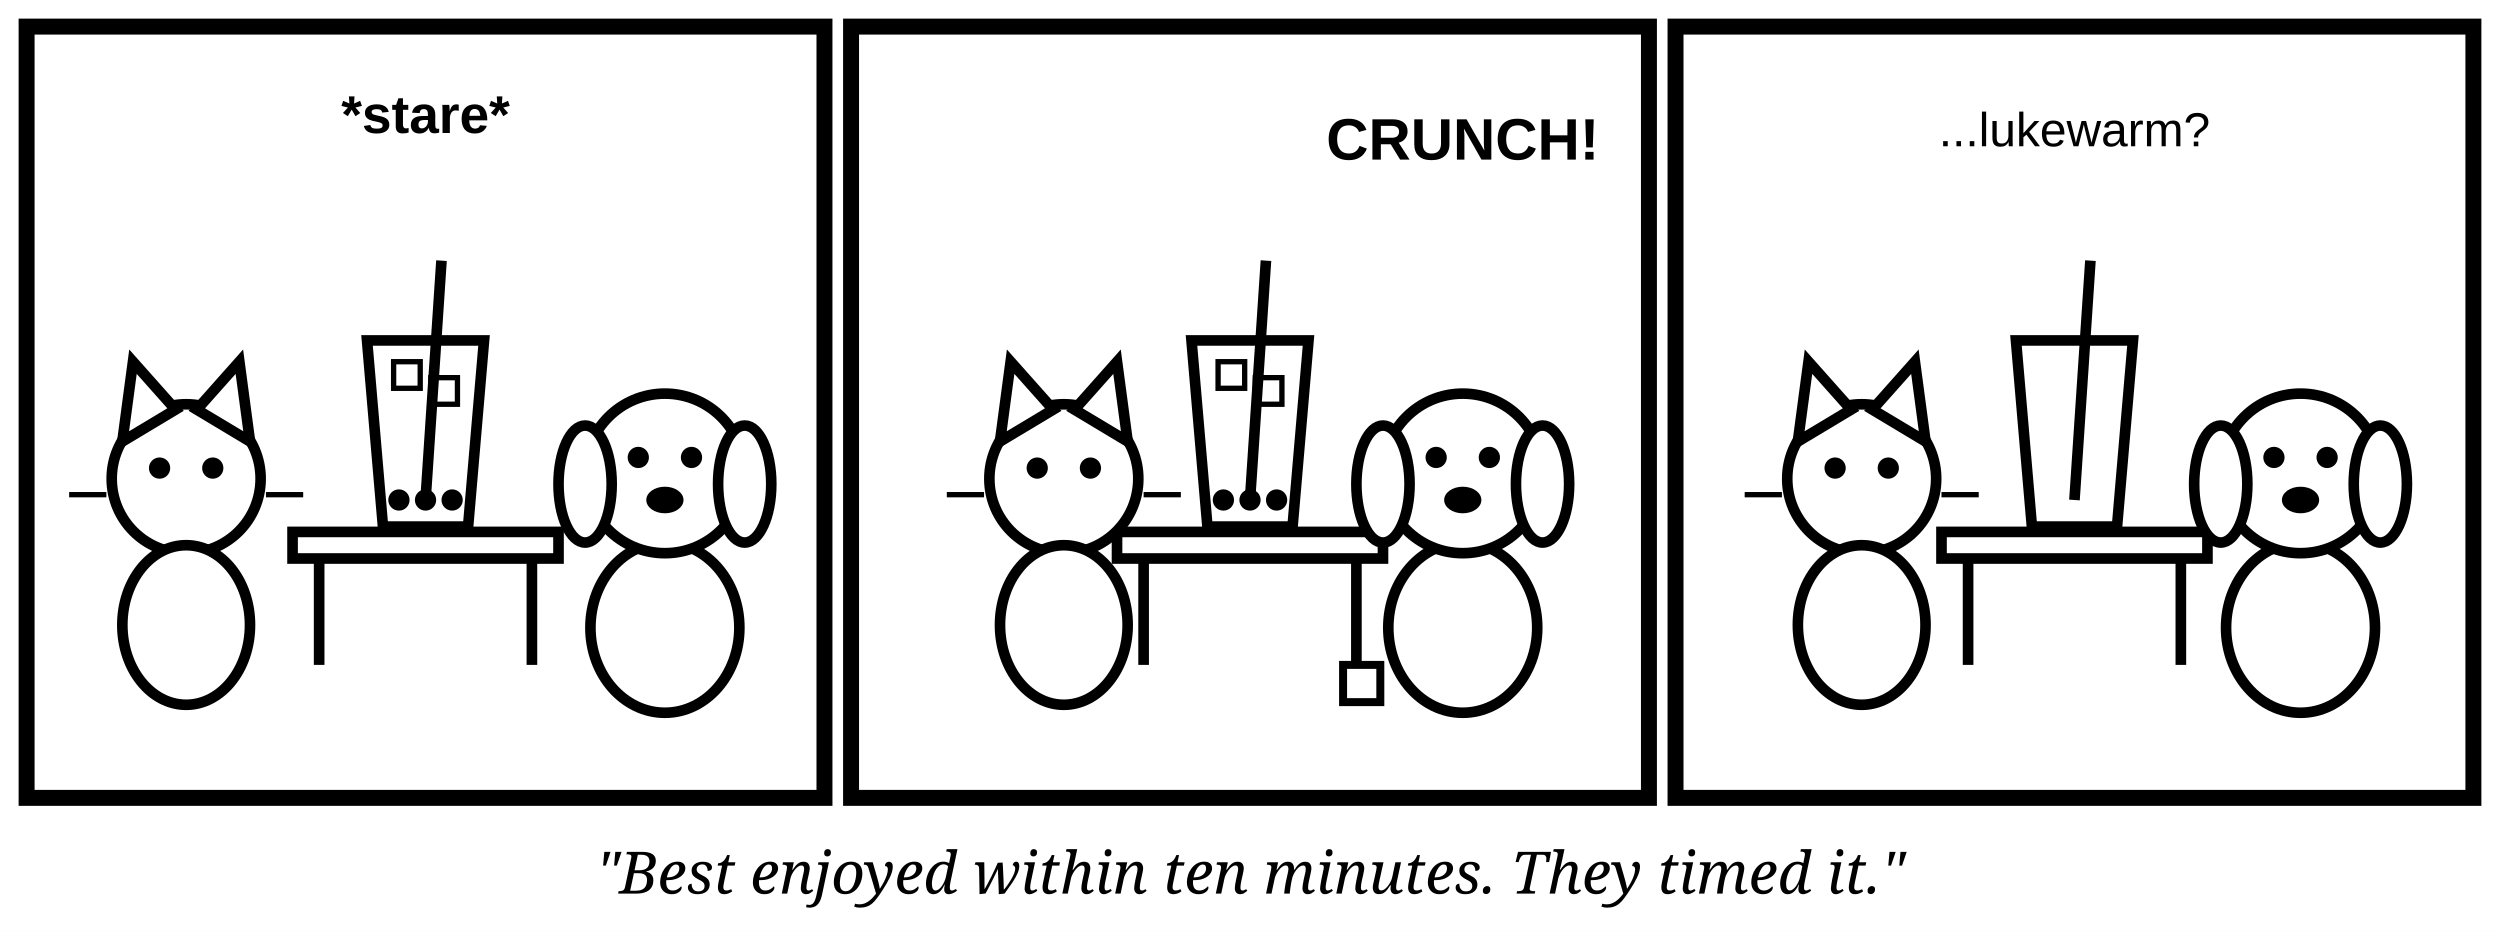
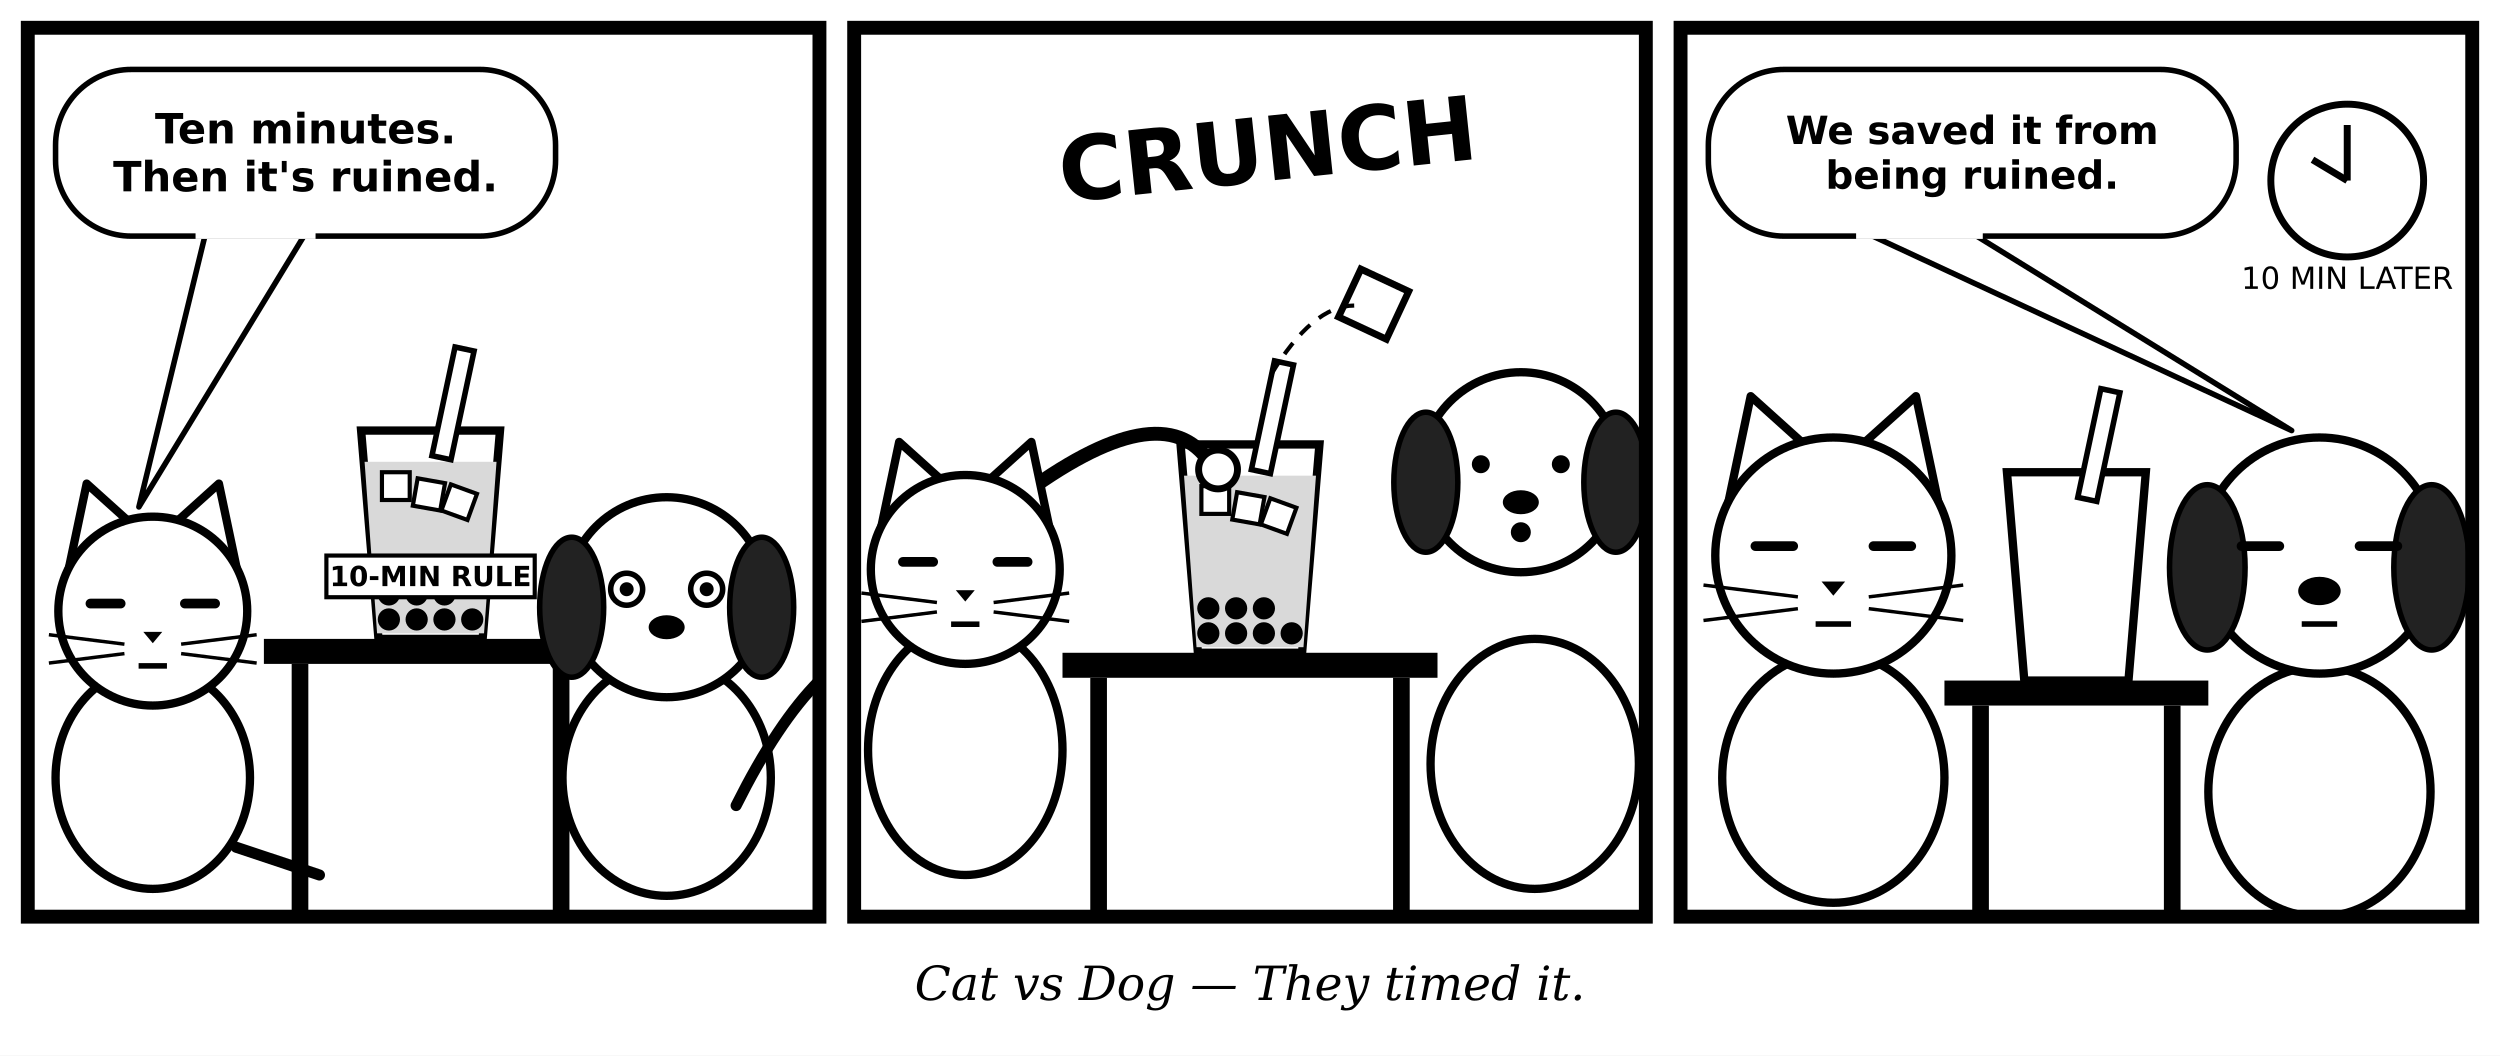
- <svg xmlns="http://www.w3.org/2000/svg" width="940" height="350" viewBox="0 0 940 350">
-   <rect width="940" height="350" fill="#fff" />
-   <g transform="translate(10,10)">
-     <rect width="300" height="290" fill="#fff" stroke="#000" stroke-width="6" />
-     <rect x="100" y="190" width="100" height="10" fill="#fff" stroke="#000" stroke-width="4" />
-     <path d="M110 200v40M190 200v40" stroke="#000" stroke-width="4" />
-     <g stroke="#000" stroke-width="4" fill="#fff">
-       <path d="M128 118 L134 188 L166 188 L172 118 Z" />
-       <line x1="156" y1="88" x2="150" y2="178" />
-     </g>
-     <circle cx="140" cy="178" r="4" />
-     <circle cx="150" cy="178" r="4" />
-     <circle cx="160" cy="178" r="4" />
-     <rect x="138" y="126" width="10" height="10" fill="none" stroke="#000" stroke-width="2" />
-     <rect x="152" y="132" width="10" height="10" fill="none" stroke="#000" stroke-width="2" />
-     <g stroke="#000" stroke-width="4" fill="#fff">
-       <circle cx="60" cy="170" r="28" />
-       <polygon points="36,156 40,126 56,144" />
-       <polygon points="84,156 80,126 64,144" />
-       <ellipse cx="60" cy="225" rx="24" ry="30" />
-     </g>
-     <circle cx="50" cy="166" r="4" />
-     <circle cx="70" cy="166" r="4" />
-     <path d="M30 176h-14M90 176h14" stroke="#000" stroke-width="2" />
-     <g stroke="#000" stroke-width="4" fill="#fff">
-       <ellipse cx="240" cy="226" rx="28" ry="32" />
-       <circle cx="240" cy="168" r="30" />
-       <ellipse cx="210" cy="172" rx="10" ry="22" />
-       <ellipse cx="270" cy="172" rx="10" ry="22" />
-     </g>
-     <circle cx="230" cy="162" r="4" />
-     <circle cx="250" cy="162" r="4" />
-     <ellipse cx="240" cy="178" rx="7" ry="5" />
-     <text x="150" y="40" font-size="20" text-anchor="middle" font-family="Arial" font-weight="bold">*stare*</text>
+ <svg xmlns="http://www.w3.org/2000/svg" width="1800" height="760" viewBox="0 0 1800 760">
+   <rect width="1800" height="760" fill="#fff" />
+   <g>
+     <rect x="20" y="20" width="570" height="640" fill="#fff" />
+     <svg x="20" y="20" width="570" height="640" overflow="hidden">
+       <rect x="170" y="440" width="240" height="18" fill="#000" />
+       <rect x="190" y="458" width="12" height="200" fill="#000" />
+       <rect x="378" y="458" width="12" height="200" fill="#000" />
+       <path d="M240,290 L252.5,440 L327.5,440 L340,290 Z" fill="#fff" stroke="#000" stroke-width="6" />
+       <path d="M242.5,312.5 L251.5,436 L328.5,436 L337.5,312.5 Z" fill="#d9d9d9" />
+       <circle cx="260" cy="426" r="8" fill="#000" />
+       <circle cx="280" cy="426" r="8" fill="#000" />
+       <circle cx="300" cy="426" r="8" fill="#000" />
+       <circle cx="320" cy="426" r="8" fill="#000" />
+       <circle cx="260" cy="408" r="8" fill="#000" />
+       <circle cx="280" cy="408" r="8" fill="#000" />
+       <circle cx="300" cy="408" r="8" fill="#000" />
+       <rect x="255" y="320.0" width="20" height="20" fill="#fff" stroke="#000" stroke-width="3" transform="rotate(0 265 335.0)" />
+       <rect x="279" y="326.0" width="20" height="20" fill="#fff" stroke="#000" stroke-width="3" transform="rotate(10 289 335.0)" />
+       <rect x="303" y="332.0" width="20" height="20" fill="#fff" stroke="#000" stroke-width="3" transform="rotate(20 313 335.0)" />
+       <rect x="295" y="230" width="14" height="80" fill="#fff" stroke="#000" stroke-width="4" transform="rotate(12 302 290)" />
+       <rect x="215" y="380" width="150" height="30" fill="#fff" stroke="#000" stroke-width="3" />
+       <text x="290" y="402" font-size="20" text-anchor="middle" font-family="DejaVu Sans" font-weight="bold">10-MIN RULE</text>
+       <ellipse cx="90" cy="540" rx="70" ry="80" fill="#fff" stroke="#000" stroke-width="6" />
+       <path d="M28.8,392.8 L42.4,328.2 L76.4,358.8 Z M151.2,392.8 L137.6,328.2 L103.6,358.8 Z" fill="#fff" stroke="#000" stroke-width="6" stroke-linejoin="round" />
+       <circle cx="90" cy="420" r="68" fill="#fff" stroke="#000" stroke-width="6" />
+       <path d="M83.2,434.96 L96.8,434.96 L90,443.12 Z" fill="#000" />
+       <path d="M69.6,443.8 L15.2,437.0 M69.6,450.6 L15.2,457.4" stroke="#000" stroke-width="2.5" />
+       <path d="M110.4,443.8 L164.8,437.0 M110.4,450.6 L164.8,457.4" stroke="#000" stroke-width="2.5" />
+       <line x1="45.12" y1="414.56" x2="66.88" y2="414.56" stroke="#000" stroke-width="7" stroke-linecap="round" />
+       <line x1="113.12" y1="414.56" x2="134.88" y2="414.56" stroke="#000" stroke-width="7" stroke-linecap="round" />
+       <line x1="79.8" y1="459.44" x2="100.2" y2="459.44" stroke="#000" stroke-width="4" />
+       <path d="M150,590 q30,10 60,20" fill="none" stroke="#000" stroke-width="8" stroke-linecap="round" />
+       <ellipse cx="460" cy="540" rx="75" ry="85" fill="#fff" stroke="#000" stroke-width="6" />
+       <path d="M510,560 q30,-60 60,-90" fill="none" stroke="#000" stroke-width="8" stroke-linecap="round" />
+       <circle cx="460" cy="410" r="72" fill="#fff" stroke="#000" stroke-width="6" />
+       <ellipse cx="391.6" cy="417.2" rx="23.04" ry="50.4" fill="#222" stroke="#000" stroke-width="4" />
+       <ellipse cx="528.4" cy="417.2" rx="23.04" ry="50.4" fill="#222" stroke="#000" stroke-width="4" />
+       <ellipse cx="460" cy="431.6" rx="12.96" ry="8.64" fill="#000" />
+       <circle cx="431.2" cy="404.24" r="11.52" fill="#fff" stroke="#000" stroke-width="4" />
+       <circle cx="431.2" cy="404.24" r="5.04" fill="#000" />
+       <circle cx="488.8" cy="404.24" r="11.52" fill="#fff" stroke="#000" stroke-width="4" />
+       <circle cx="488.8" cy="404.24" r="5.04" fill="#000" />
+       <path d="M128.0,148 L80,345 L200.0,148" fill="#fff" stroke="#000" stroke-width="4" stroke-linejoin="round" />
+       <rect x="20" y="30" width="360" height="120" rx="54.545" fill="#fff" stroke="#000" stroke-width="4" />
+       <rect x="120.8" y="142" width="86.4" height="10" fill="#fff" />
+       <text x="200.0" y="83.25" font-size="30" text-anchor="middle" font-family="Comic Sans MS, Comic Neue, DejaVu Sans" font-weight="bold">Ten minutes.</text>
+       <text x="200.0" y="117.75" font-size="30" text-anchor="middle" font-family="Comic Sans MS, Comic Neue, DejaVu Sans" font-weight="bold">Then it's ruined.</text>
+     </svg>
+     <rect x="20" y="20" width="570" height="640" fill="none" stroke="#000" stroke-width="10" />
  </g>
-   <g transform="translate(320,10)">
-     <rect width="300" height="290" fill="#fff" stroke="#000" stroke-width="6" />
-     <rect x="100" y="190" width="100" height="10" fill="#fff" stroke="#000" stroke-width="4" />
-     <path d="M110 200v40M190 200v40" stroke="#000" stroke-width="4" />
-     <g stroke="#000" stroke-width="4" fill="#fff">
-       <path d="M128 118 L134 188 L166 188 L172 118 Z" />
-       <line x1="156" y1="88" x2="150" y2="178" />
-     </g>
-     <circle cx="140" cy="178" r="4" />
-     <circle cx="150" cy="178" r="4" />
-     <circle cx="160" cy="178" r="4" />
-     <rect x="138" y="126" width="10" height="10" fill="none" stroke="#000" stroke-width="2" />
-     <rect x="152" y="132" width="10" height="10" fill="none" stroke="#000" stroke-width="2" />
-     <g stroke="#000" stroke-width="4" fill="#fff">
-       <circle cx="80" cy="170" r="28" />
-       <polygon points="56,156 60,126 76,144" />
-       <polygon points="104,156 100,126 84,144" />
-       <ellipse cx="80" cy="225" rx="24" ry="30" />
-     </g>
-     <circle cx="70" cy="166" r="4" />
-     <circle cx="90" cy="166" r="4" />
-     <path d="M50 176h-14M110 176h14" stroke="#000" stroke-width="2" />
-     <g stroke="#000" stroke-width="4" fill="#fff">
-       <ellipse cx="230" cy="226" rx="28" ry="32" />
-       <circle cx="230" cy="168" r="30" />
-       <ellipse cx="200" cy="172" rx="10" ry="22" />
-       <ellipse cx="260" cy="172" rx="10" ry="22" />
-     </g>
-     <circle cx="220" cy="162" r="4" />
-     <circle cx="240" cy="162" r="4" />
-     <ellipse cx="230" cy="178" rx="7" ry="5" />
-     <rect x="185" y="240" width="14" height="14" fill="#fff" stroke="#000" stroke-width="3" />
-     <text x="230" y="50" font-size="22" text-anchor="middle" font-family="Arial" font-weight="bold">CRUNCH!</text>
+   <g>
+     <rect x="615" y="20" width="570" height="640" fill="#fff" />
+     <svg x="615" y="20" width="570" height="640" overflow="hidden">
+       <rect x="150" y="450" width="270" height="18" fill="#000" />
+       <rect x="170" y="468" width="12" height="200" fill="#000" />
+       <rect x="388" y="468" width="12" height="200" fill="#000" />
+       <path d="M235,300 L247.5,450 L322.5,450 L335,300 Z" fill="#fff" stroke="#000" stroke-width="6" />
+       <path d="M237.5,322.5 L246.5,446 L323.5,446 L332.5,322.5 Z" fill="#d9d9d9" />
+       <circle cx="255" cy="436" r="8" fill="#000" />
+       <circle cx="275" cy="436" r="8" fill="#000" />
+       <circle cx="295" cy="436" r="8" fill="#000" />
+       <circle cx="315" cy="436" r="8" fill="#000" />
+       <circle cx="255" cy="418" r="8" fill="#000" />
+       <circle cx="275" cy="418" r="8" fill="#000" />
+       <circle cx="295" cy="418" r="8" fill="#000" />
+       <rect x="250" y="330.0" width="20" height="20" fill="#fff" stroke="#000" stroke-width="3" transform="rotate(0 260 345.0)" />
+       <rect x="274" y="336.0" width="20" height="20" fill="#fff" stroke="#000" stroke-width="3" transform="rotate(10 284 345.0)" />
+       <rect x="298" y="342.0" width="20" height="20" fill="#fff" stroke="#000" stroke-width="3" transform="rotate(20 308 345.0)" />
+       <rect x="290" y="240" width="14" height="80" fill="#fff" stroke="#000" stroke-width="4" transform="rotate(12 297 300)" />
+       <path d="M130,330 Q230,260 260,320" fill="none" stroke="#000" stroke-width="10" stroke-linecap="round" />
+       <circle cx="262" cy="318" r="14" fill="#fff" stroke="#000" stroke-width="5" />
+       <rect x="355" y="180" width="38" height="38" fill="#fff" stroke="#000" stroke-width="5" transform="rotate(25 374 199)" />
+       <path d="M300,250 q30,-50 60,-50" fill="none" stroke="#000" stroke-width="3" stroke-dasharray="10 8" />
+       <ellipse cx="80" cy="520" rx="70" ry="90" fill="#fff" stroke="#000" stroke-width="6" />
+       <path d="M18.8,362.8 L32.4,298.2 L66.4,328.8 Z M141.2,362.8 L127.6,298.2 L93.6,328.8 Z" fill="#fff" stroke="#000" stroke-width="6" stroke-linejoin="round" />
+       <circle cx="80" cy="390" r="68" fill="#fff" stroke="#000" stroke-width="6" />
+       <path d="M73.2,404.96 L86.8,404.96 L80,413.12 Z" fill="#000" />
+       <path d="M59.6,413.8 L5.2,407.0 M59.6,420.6 L5.2,427.4" stroke="#000" stroke-width="2.5" />
+       <path d="M100.4,413.8 L154.8,407.0 M100.4,420.6 L154.8,427.4" stroke="#000" stroke-width="2.5" />
+       <line x1="35.12" y1="384.56" x2="56.88" y2="384.56" stroke="#000" stroke-width="7" stroke-linecap="round" />
+       <line x1="103.12" y1="384.56" x2="124.88" y2="384.56" stroke="#000" stroke-width="7" stroke-linecap="round" />
+       <line x1="69.8" y1="429.44" x2="90.2" y2="429.44" stroke="#000" stroke-width="4" />
+       <ellipse cx="490" cy="530" rx="75" ry="90" fill="#fff" stroke="#000" stroke-width="6" />
+       <circle cx="480" cy="320" r="72" fill="#fff" stroke="#000" stroke-width="6" />
+       <ellipse cx="411.6" cy="327.2" rx="23.04" ry="50.4" fill="#222" stroke="#000" stroke-width="4" />
+       <ellipse cx="548.4" cy="327.2" rx="23.04" ry="50.4" fill="#222" stroke="#000" stroke-width="4" />
+       <ellipse cx="480" cy="341.6" rx="12.96" ry="8.64" fill="#000" />
+       <circle cx="451.2" cy="314.24" r="6.48" fill="#000" />
+       <circle cx="508.8" cy="314.24" r="6.48" fill="#000" />
+       <circle cx="480" cy="363.2" r="7.2" fill="#000" />
+       <text x="300" y="110" font-size="64" text-anchor="middle" font-family="DejaVu Sans" font-weight="bold" transform="rotate(-6 300 110)">CRUNCH</text>
+     </svg>
+     <rect x="615" y="20" width="570" height="640" fill="none" stroke="#000" stroke-width="10" />
  </g>
-   <g transform="translate(630,10)">
-     <rect width="300" height="290" fill="#fff" stroke="#000" stroke-width="6" />
-     <rect x="100" y="190" width="100" height="10" fill="#fff" stroke="#000" stroke-width="4" />
-     <path d="M110 200v40M190 200v40" stroke="#000" stroke-width="4" />
-     <g stroke="#000" stroke-width="4" fill="#fff">
-       <path d="M128 118 L134 188 L166 188 L172 118 Z" />
-       <line x1="156" y1="88" x2="150" y2="178" />
-     </g>
-     <g stroke="#000" stroke-width="4" fill="#fff">
-       <circle cx="70" cy="170" r="28" />
-       <polygon points="46,156 50,126 66,144" />
-       <polygon points="94,156 90,126 74,144" />
-       <ellipse cx="70" cy="225" rx="24" ry="30" />
-     </g>
-     <circle cx="60" cy="166" r="4" />
-     <circle cx="80" cy="166" r="4" />
-     <path d="M40 176h-14M100 176h14" stroke="#000" stroke-width="2" />
-     <g stroke="#000" stroke-width="4" fill="#fff">
-       <ellipse cx="235" cy="226" rx="28" ry="32" />
-       <circle cx="235" cy="168" r="30" />
-       <ellipse cx="205" cy="172" rx="10" ry="22" />
-       <ellipse cx="265" cy="172" rx="10" ry="22" />
-     </g>
-     <circle cx="225" cy="162" r="4" />
-     <circle cx="245" cy="162" r="4" />
-     <ellipse cx="235" cy="178" rx="7" ry="5" />
-     <text x="150" y="45" font-size="18" text-anchor="middle" font-family="Arial">...lukewarm?</text>
+   <g>
+     <rect x="1210" y="20" width="570" height="640" fill="#fff" />
+     <svg x="1210" y="20" width="570" height="640" overflow="hidden">
+       <rect x="190" y="470" width="190" height="18" fill="#000" />
+       <rect x="210" y="488" width="12" height="200" fill="#000" />
+       <rect x="348" y="488" width="12" height="200" fill="#000" />
+       <path d="M235,320 L247.5,470 L322.5,470 L335,320 Z" fill="#fff" stroke="#000" stroke-width="6" />
+       <rect x="290" y="260" width="14" height="80" fill="#fff" stroke="#000" stroke-width="4" transform="rotate(12 297 320)" />
+       <circle cx="480" cy="110" r="55" fill="#fff" stroke="#000" stroke-width="5" />
+       <line x1="480" y1="110" x2="480" y2="70" stroke="#000" stroke-width="5" />
+       <line x1="480" y1="110" x2="455" y2="95" stroke="#000" stroke-width="5" />
+       <text x="480" y="188" font-size="22" text-anchor="middle" font-family="DejaVu Sans">10 MIN LATER</text>
+       <ellipse cx="110" cy="540" rx="80" ry="90" fill="#fff" stroke="#000" stroke-width="6" />
+       <path d="M33.5,346.0 L50.5,265.25 L93.0,303.5 Z M186.5,346.0 L169.5,265.25 L127.0,303.5 Z" fill="#fff" stroke="#000" stroke-width="6" stroke-linejoin="round" />
+       <circle cx="110" cy="380" r="85" fill="#fff" stroke="#000" stroke-width="6" />
+       <path d="M101.5,398.7 L118.5,398.7 L110,408.9 Z" fill="#000" />
+       <path d="M84.5,409.75 L16.5,401.25 M84.5,418.25 L16.5,426.75" stroke="#000" stroke-width="2.5" />
+       <path d="M135.5,409.75 L203.5,401.25 M135.5,418.25 L203.5,426.75" stroke="#000" stroke-width="2.5" />
+       <line x1="53.9" y1="373.2" x2="81.1" y2="373.2" stroke="#000" stroke-width="7" stroke-linecap="round" />
+       <line x1="138.9" y1="373.2" x2="166.1" y2="373.2" stroke="#000" stroke-width="7" stroke-linecap="round" />
+       <line x1="97.25" y1="429.3" x2="122.75" y2="429.3" stroke="#000" stroke-width="4" />
+       <ellipse cx="460" cy="550" rx="80" ry="90" fill="#fff" stroke="#000" stroke-width="6" />
+       <circle cx="460" cy="380" r="85" fill="#fff" stroke="#000" stroke-width="6" />
+       <ellipse cx="379.25" cy="388.5" rx="27.2" ry="59.5" fill="#222" stroke="#000" stroke-width="4" />
+       <ellipse cx="540.75" cy="388.5" rx="27.2" ry="59.5" fill="#222" stroke="#000" stroke-width="4" />
+       <ellipse cx="460" cy="405.5" rx="15.3" ry="10.2" fill="#000" />
+       <line x1="403.9" y1="373.2" x2="431.1" y2="373.2" stroke="#000" stroke-width="7" stroke-linecap="round" />
+       <line x1="488.9" y1="373.2" x2="516.1" y2="373.2" stroke="#000" stroke-width="7" stroke-linecap="round" />
+       <line x1="447.25" y1="429.3" x2="472.75" y2="429.3" stroke="#000" stroke-width="4" />
+       <path d="M134.0,148 L440,290 L210.0,148" fill="#fff" stroke="#000" stroke-width="4" stroke-linejoin="round" />
+       <rect x="20" y="30" width="380" height="120" rx="54.545" fill="#fff" stroke="#000" stroke-width="4" />
+       <rect x="126.4" y="142" width="91.2" height="10" fill="#fff" />
+       <text x="210.0" y="83.7" font-size="28" text-anchor="middle" font-family="Comic Sans MS, Comic Neue, DejaVu Sans" font-weight="bold">We saved it from</text>
+       <text x="210.0" y="115.9" font-size="28" text-anchor="middle" font-family="Comic Sans MS, Comic Neue, DejaVu Sans" font-weight="bold">being ruined.</text>
+     </svg>
+     <rect x="1210" y="20" width="570" height="640" fill="none" stroke="#000" stroke-width="10" />
  </g>
-   <text x="470" y="336" font-size="22" text-anchor="middle" font-family="Georgia" font-style="italic">"Best enjoyed within ten minutes. They timed it."</text>
+   <text x="900.0" y="720" font-size="34" text-anchor="middle" font-family="DejaVu Serif" font-style="italic">Cat vs Dog — They timed it.</text>
</svg>
